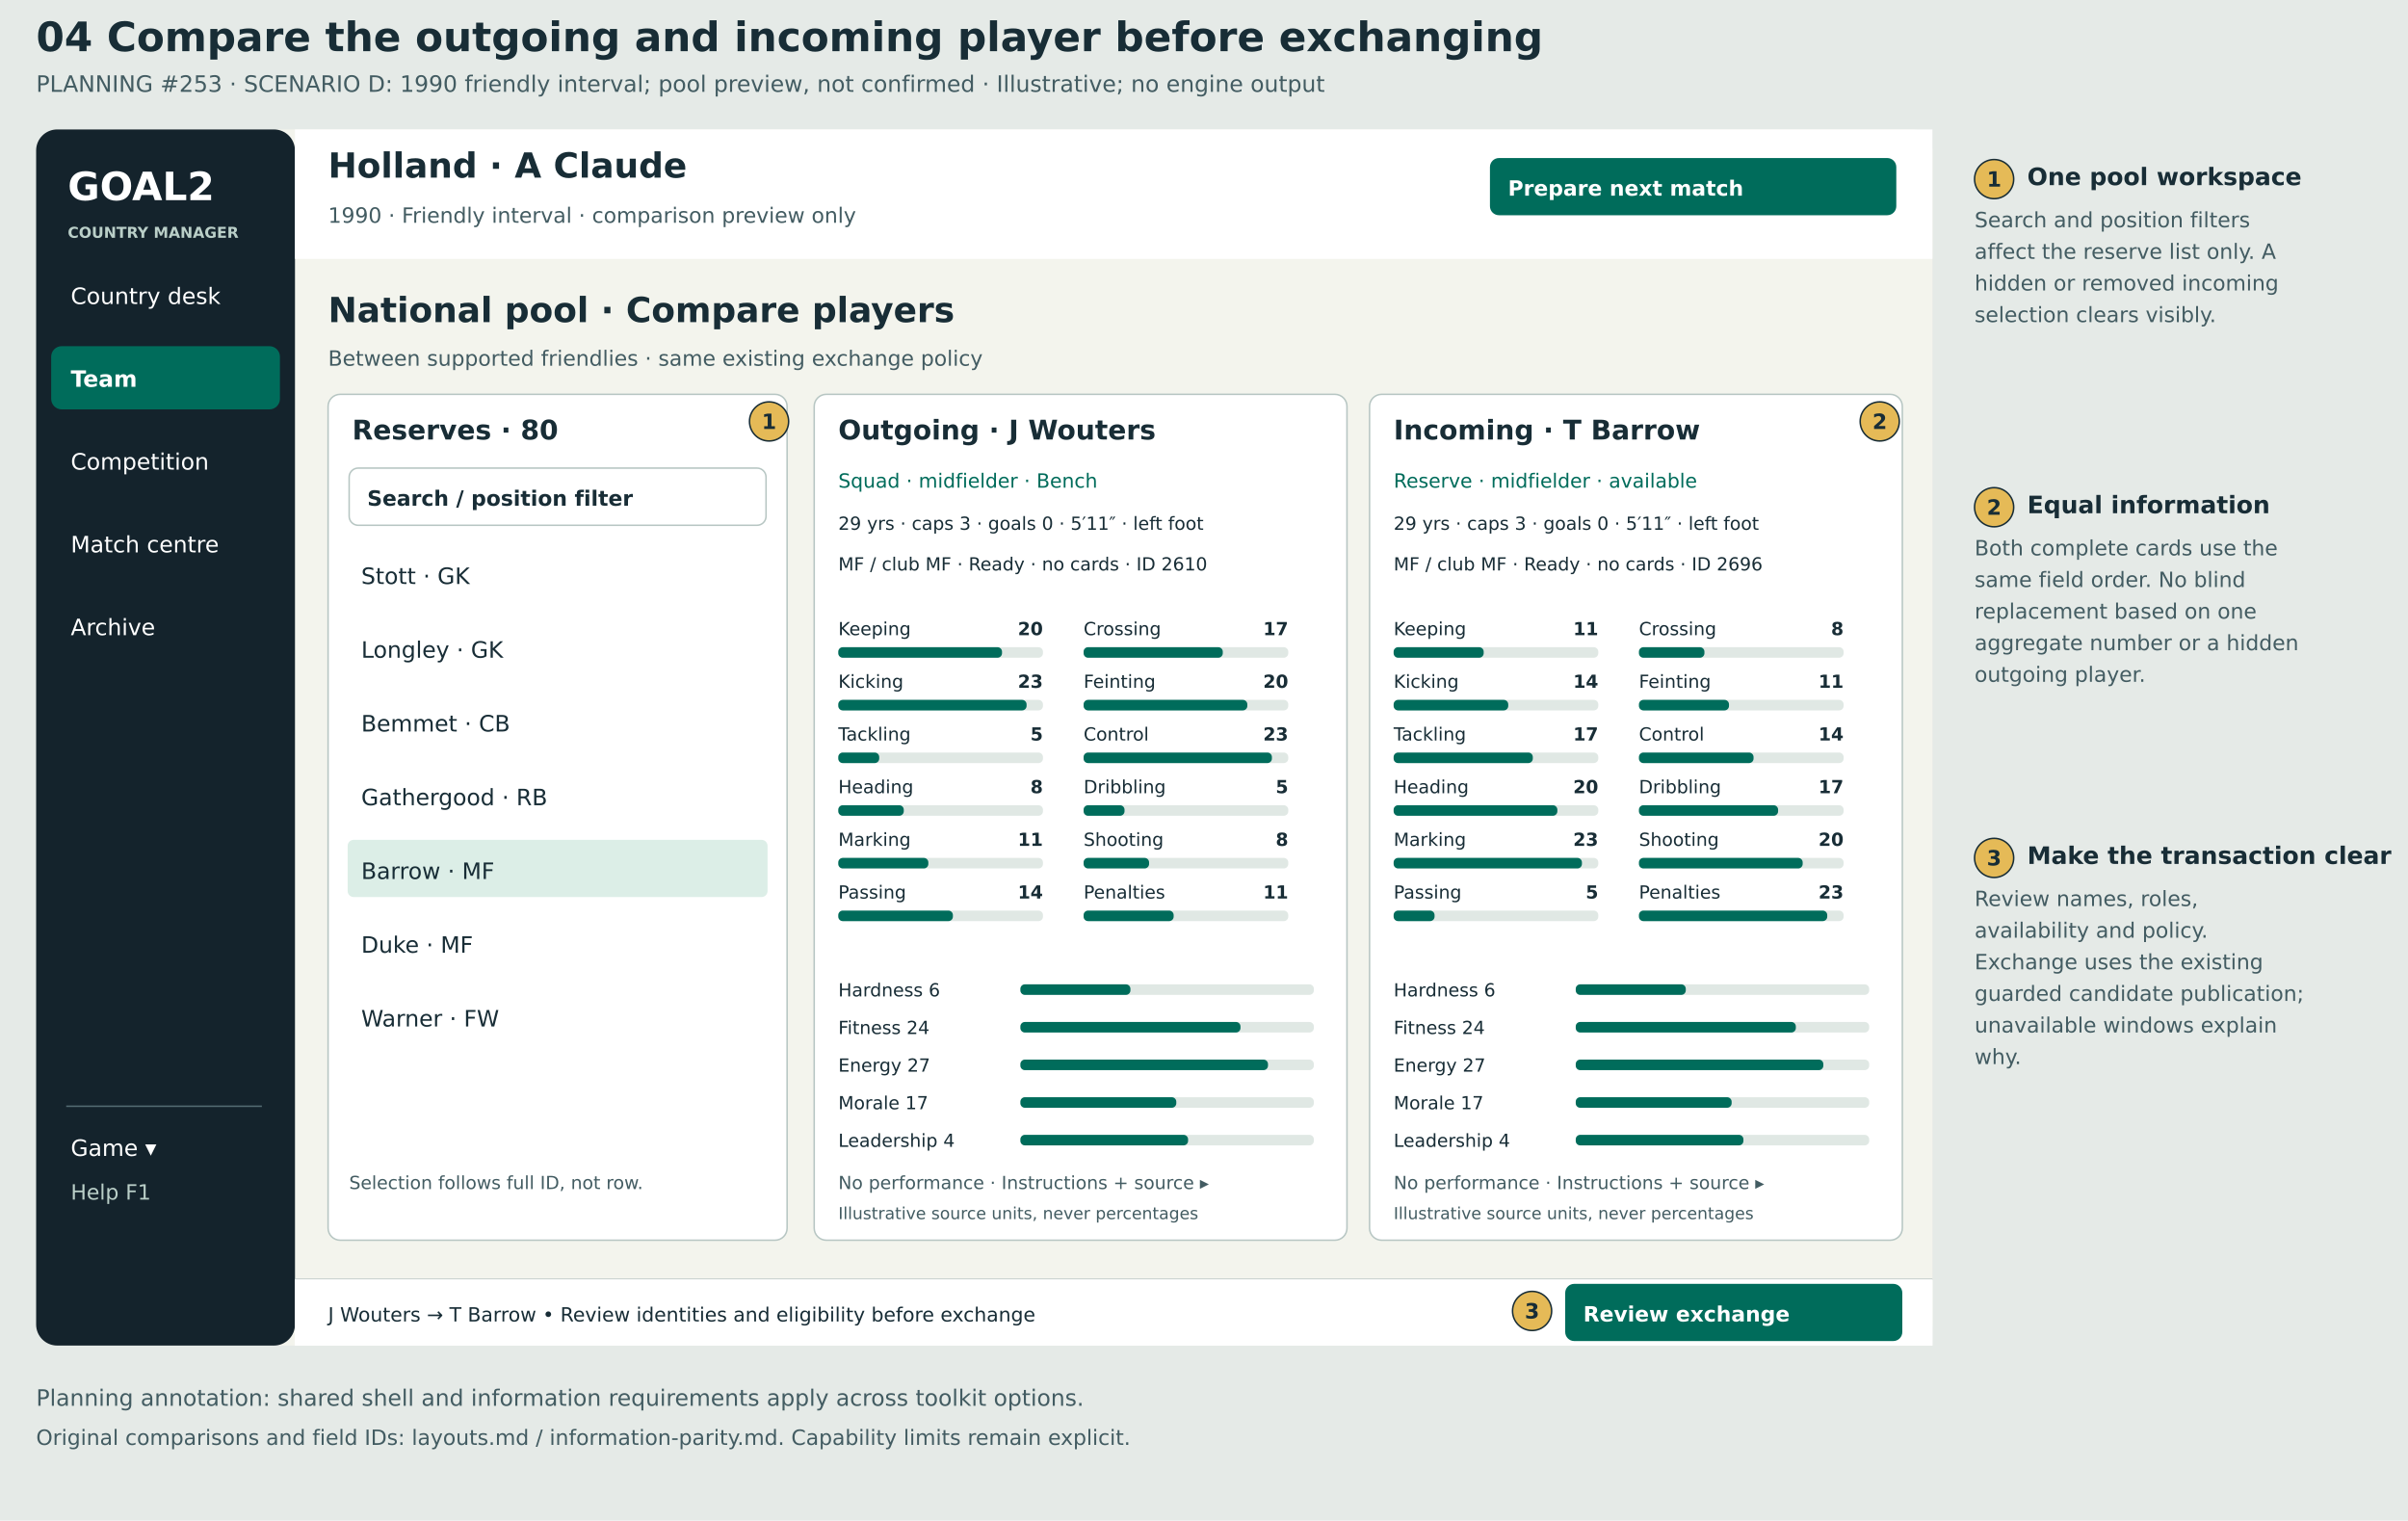
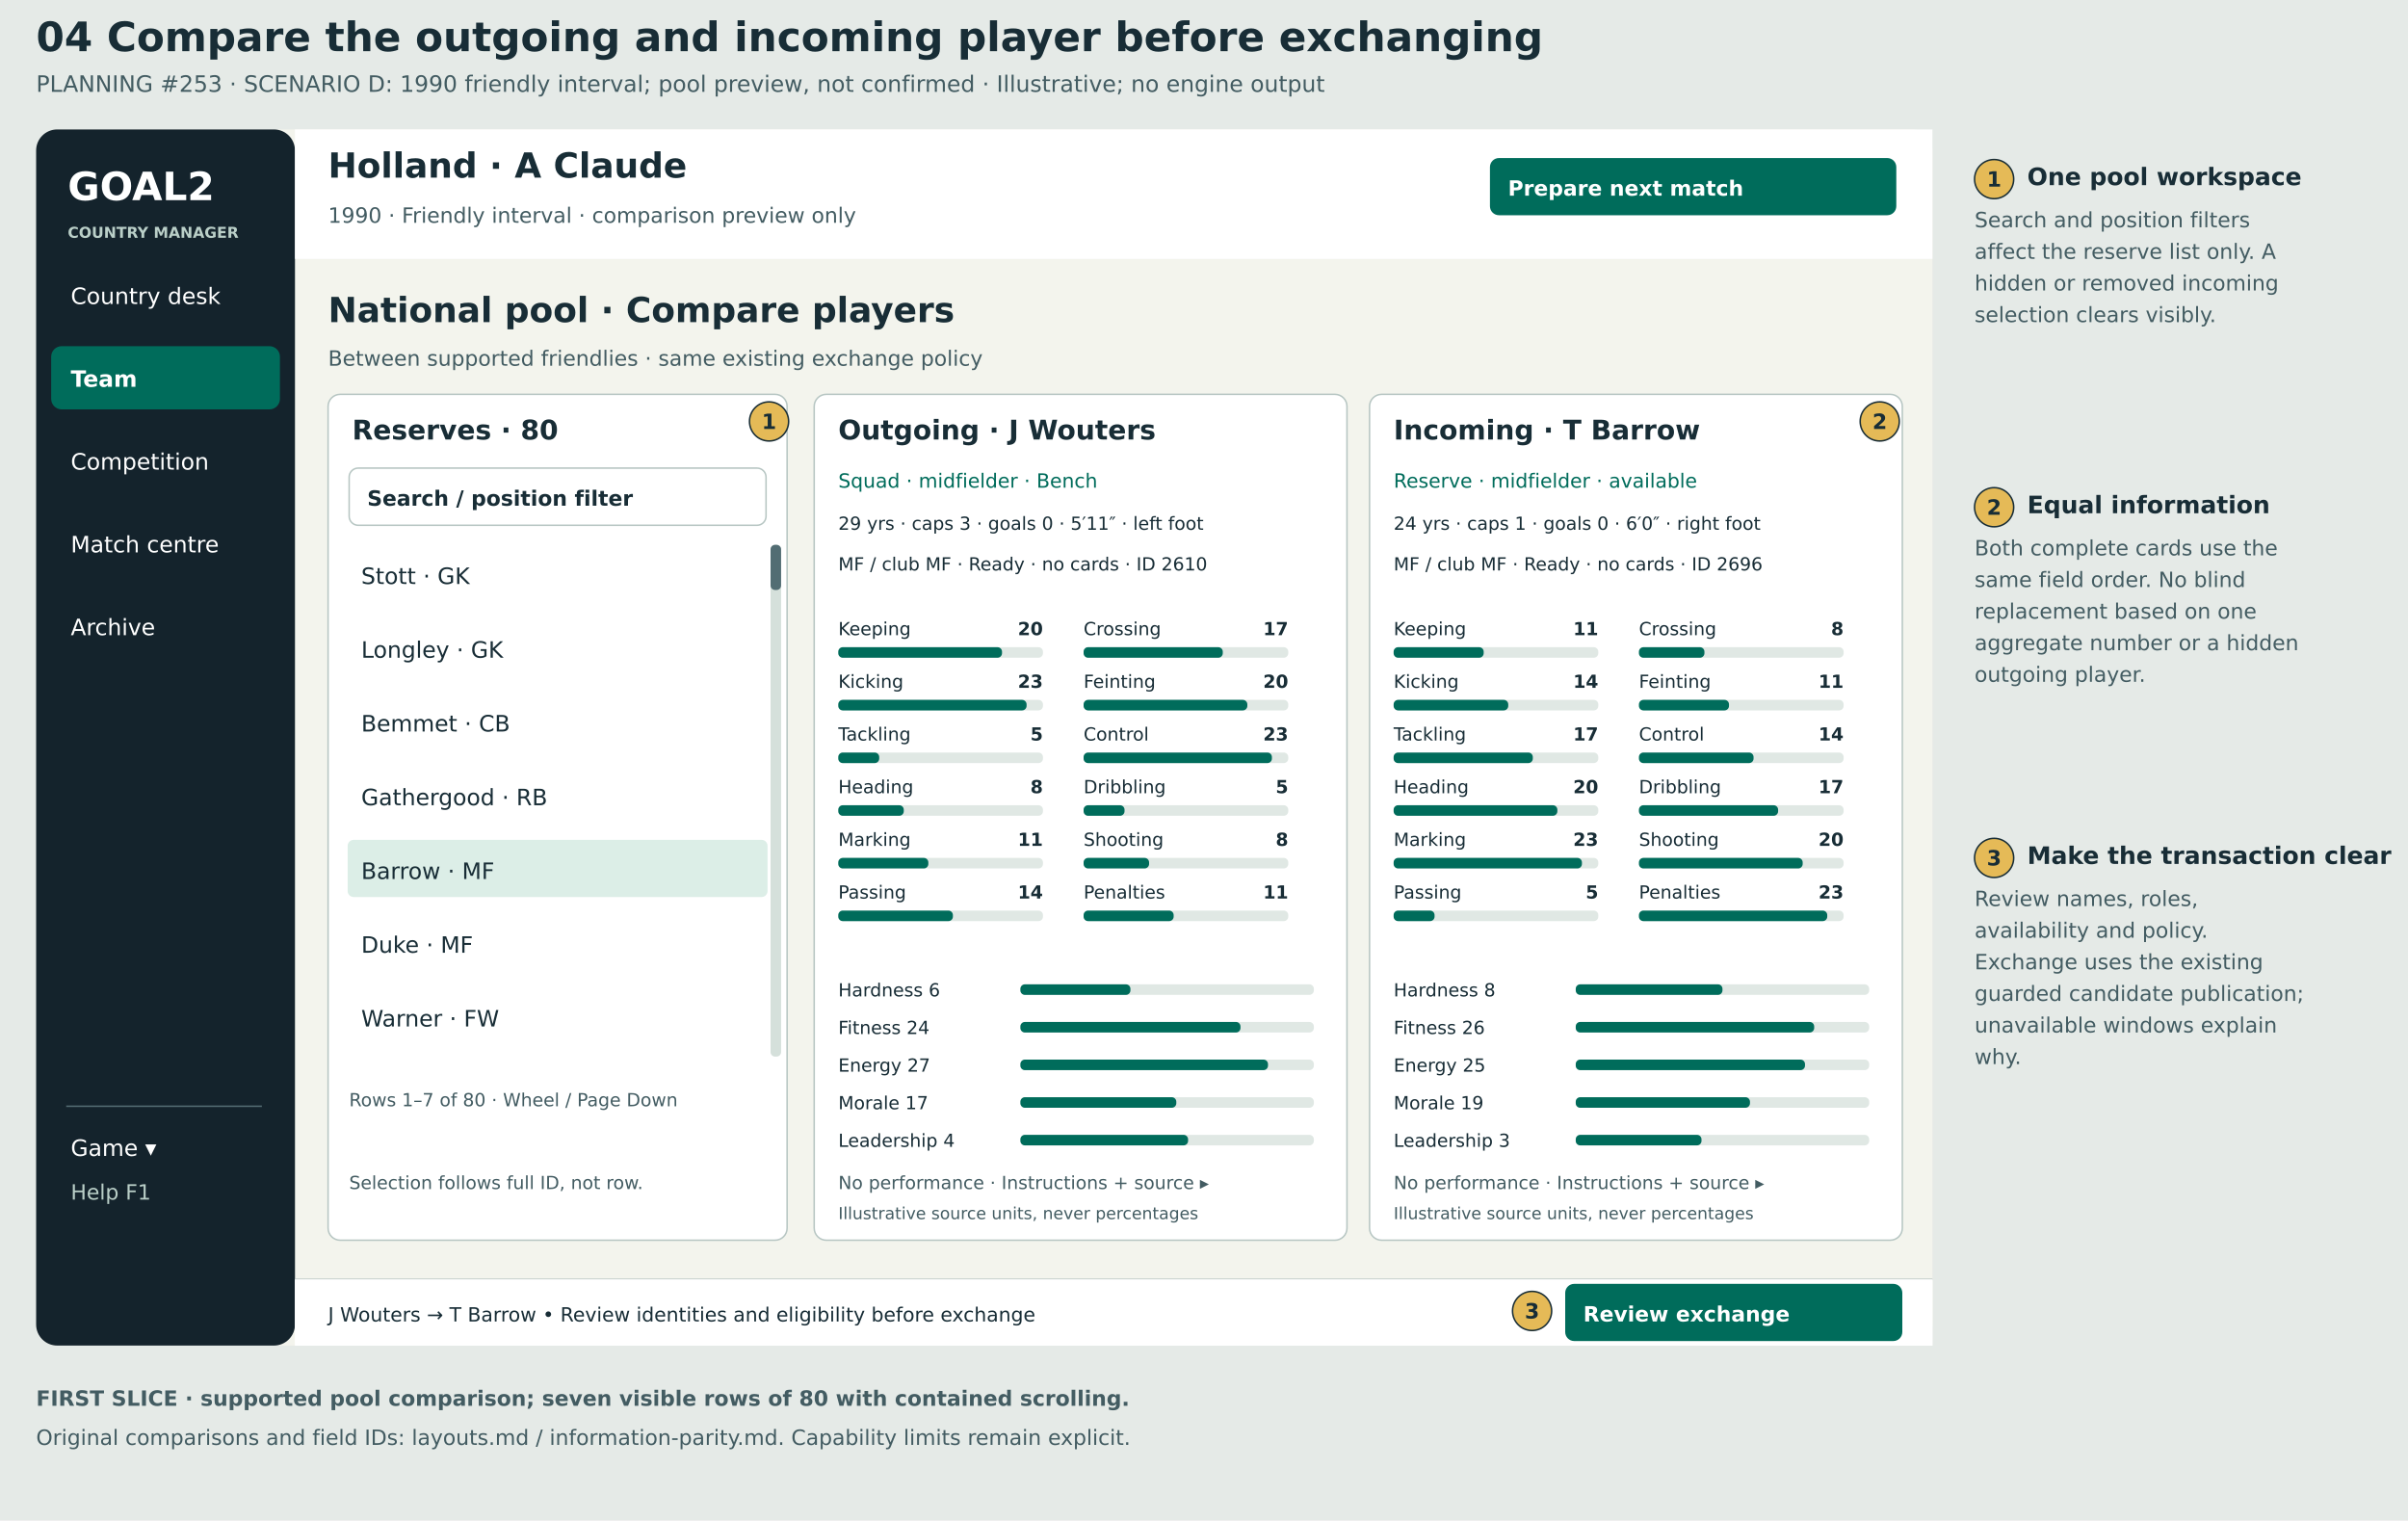
- <svg xmlns="http://www.w3.org/2000/svg" width="1600" height="1010" viewBox="0 0 1600 1010" role="img" aria-labelledby="title desc">
+ <svg xmlns="http://www.w3.org/2000/svg" width="1600" height="1010" viewBox="0 0 1600 1010" role="img" aria-labelledby="title desc" font-family="DejaVu Sans, Segoe UI, sans-serif">
  <g font-family="DejaVu Sans, Segoe UI, sans-serif">
    <rect x="0" y="0" width="1600" height="1010" rx="0" fill="#E5EAE7" />
    <text x="24" y="34" fill="#182D36" font-size="27" font-weight="700">04  Compare the outgoing and incoming player before exchanging</text>
    <text x="24" y="61" fill="#435C62" font-size="15" font-weight="400">PLANNING #253 · SCENARIO D: 1990 friendly interval; pool preview, not confirmed · Illustrative; no engine output</text>
    <rect x="24" y="86" width="1260" height="808" rx="14" fill="#F3F4ED" />
    <rect x="24" y="86" width="172" height="808" rx="14" fill="#14232C" />
    <text x="45" y="133" fill="#FFFFFF" font-size="26" font-weight="700">GOAL2</text>
    <text x="45" y="158" fill="#BACFC8" font-size="10" font-weight="700">COUNTRY MANAGER</text>
    <text x="47" y="202" fill="#FFFFFF" font-size="15" font-weight="400">Country desk</text>
    <rect x="34" y="230" width="152" height="42" rx="7" fill="#006C5B" />
    <text x="47" y="257" fill="#FFFFFF" font-size="15" font-weight="600">Team</text>
    <text x="47" y="312" fill="#FFFFFF" font-size="15" font-weight="400">Competition</text>
    <text x="47" y="367" fill="#FFFFFF" font-size="15" font-weight="400">Match centre</text>
    <text x="47" y="422" fill="#FFFFFF" font-size="15" font-weight="400">Archive</text>
    <line x1="44" y1="735" x2="174" y2="735" stroke="#536B71" />
    <text x="47" y="768" fill="#FFFFFF" font-size="15" font-weight="400">Game  ▾</text>
    <text x="47" y="797" fill="#BACFC8" font-size="14" font-weight="400">Help  F1</text>
    <rect x="196" y="86" width="1088" height="86" rx="0" fill="#FFFFFF" />
    <text x="218" y="118" fill="#182D36" font-size="23" font-weight="700">Holland · A Claude</text>
    <text x="218" y="148" fill="#435C62" font-size="14" font-weight="400">1990 · Friendly interval · comparison preview only</text>
    <rect x="990" y="105" width="270" height="38" rx="6" fill="#006C5B" />
    <text x="1002" y="130" fill="#FFFFFF" font-size="14" font-weight="600">Prepare next match</text>
    <rect x="196" y="850" width="1088" height="44" rx="0" fill="#FFFFFF" />
    <line x1="196" y1="850" x2="1284" y2="850" stroke="#B7C6C3" />
    <text x="218" y="878" fill="#435C62" font-size="13" font-weight="400">Confirmed team  •  Last saved checkpoint available in Game</text>
    <text x="218" y="214" fill="#182D36" font-size="23" font-weight="700">National pool · Compare players</text>
    <text x="218" y="243" fill="#435C62" font-size="14" font-weight="400">Between supported friendlies · same existing exchange policy</text>
    <rect x="218" y="262" width="305" height="562" rx="8" fill="#FFFFFF" stroke="#B7C6C3" />
    <text x="234" y="292" fill="#182D36" font-size="18" font-weight="700">Reserves · 80</text>
    <rect x="232" y="311" width="277" height="38" rx="6" fill="#FFFFFF" stroke="#B7C6C3" />
    <text x="244" y="336" fill="#182D36" font-size="14" font-weight="600">Search / position filter</text>
    <text x="240" y="388" fill="#182D36" font-size="15" font-weight="400">Stott · GK</text>
    <text x="240" y="437" fill="#182D36" font-size="15" font-weight="400">Longley · GK</text>
    <text x="240" y="486" fill="#182D36" font-size="15" font-weight="400">Bemmet · CB</text>
    <text x="240" y="535" fill="#182D36" font-size="15" font-weight="400">Gathergood · RB</text>
    <rect x="231" y="558" width="279" height="38" rx="4" fill="#DCEEE7" />
    <text x="240" y="584" fill="#182D36" font-size="15" font-weight="400">Barrow · MF</text>
    <text x="240" y="633" fill="#182D36" font-size="15" font-weight="400">Duke · MF</text>
    <text x="240" y="682" fill="#182D36" font-size="15" font-weight="400">Warner · FW</text>
    <text x="232" y="790" fill="#435C62" font-size="12" font-weight="400">Selection follows full ID, not row.</text>
    <rect x="541" y="262" width="354" height="562" rx="8" fill="#FFFFFF" stroke="#B7C6C3" />
    <text x="557" y="292" fill="#182D36" font-size="18" font-weight="700">Outgoing · J Wouters</text>
    <text x="557" y="324" fill="#006C5B" font-size="13" font-weight="400">Squad · midfielder · Bench</text>
    <text x="557" y="352" fill="#182D36" font-size="12" font-weight="400">29 yrs · caps 3 · goals 0 · 5′11″ · left foot</text>
    <text x="557" y="379" fill="#182D36" font-size="12" font-weight="400">MF / club MF · Ready · no cards · ID 2610</text>
    <text x="557" y="422" fill="#182D36" font-size="12" font-weight="400">Keeping</text>
    <text x="693" y="422" fill="#182D36" font-size="12" font-weight="600" text-anchor="end">20</text>
    <rect x="557" y="430" width="136" height="7" rx="3" fill="#E0E8E4" />
    <rect x="557" y="430" width="108.8" height="7" rx="3" fill="#006C5B" />
    <text x="557" y="457" fill="#182D36" font-size="12" font-weight="400">Kicking</text>
    <text x="693" y="457" fill="#182D36" font-size="12" font-weight="600" text-anchor="end">23</text>
    <rect x="557" y="465" width="136" height="7" rx="3" fill="#E0E8E4" />
    <rect x="557" y="465" width="125.12" height="7" rx="3" fill="#006C5B" />
    <text x="557" y="492" fill="#182D36" font-size="12" font-weight="400">Tackling</text>
    <text x="693" y="492" fill="#182D36" font-size="12" font-weight="600" text-anchor="end">5</text>
    <rect x="557" y="500" width="136" height="7" rx="3" fill="#E0E8E4" />
    <rect x="557" y="500" width="27.2" height="7" rx="3" fill="#006C5B" />
    <text x="557" y="527" fill="#182D36" font-size="12" font-weight="400">Heading</text>
    <text x="693" y="527" fill="#182D36" font-size="12" font-weight="600" text-anchor="end">8</text>
    <rect x="557" y="535" width="136" height="7" rx="3" fill="#E0E8E4" />
    <rect x="557" y="535" width="43.52" height="7" rx="3" fill="#006C5B" />
    <text x="557" y="562" fill="#182D36" font-size="12" font-weight="400">Marking</text>
    <text x="693" y="562" fill="#182D36" font-size="12" font-weight="600" text-anchor="end">11</text>
    <rect x="557" y="570" width="136" height="7" rx="3" fill="#E0E8E4" />
    <rect x="557" y="570" width="59.84" height="7" rx="3" fill="#006C5B" />
    <text x="557" y="597" fill="#182D36" font-size="12" font-weight="400">Passing</text>
    <text x="693" y="597" fill="#182D36" font-size="12" font-weight="600" text-anchor="end">14</text>
    <rect x="557" y="605" width="136" height="7" rx="3" fill="#E0E8E4" />
    <rect x="557" y="605" width="76.16" height="7" rx="3" fill="#006C5B" />
    <text x="720" y="422" fill="#182D36" font-size="12" font-weight="400">Crossing</text>
    <text x="856" y="422" fill="#182D36" font-size="12" font-weight="600" text-anchor="end">17</text>
    <rect x="720" y="430" width="136" height="7" rx="3" fill="#E0E8E4" />
    <rect x="720" y="430" width="92.48" height="7" rx="3" fill="#006C5B" />
    <text x="720" y="457" fill="#182D36" font-size="12" font-weight="400">Feinting</text>
    <text x="856" y="457" fill="#182D36" font-size="12" font-weight="600" text-anchor="end">20</text>
    <rect x="720" y="465" width="136" height="7" rx="3" fill="#E0E8E4" />
    <rect x="720" y="465" width="108.8" height="7" rx="3" fill="#006C5B" />
    <text x="720" y="492" fill="#182D36" font-size="12" font-weight="400">Control</text>
    <text x="856" y="492" fill="#182D36" font-size="12" font-weight="600" text-anchor="end">23</text>
    <rect x="720" y="500" width="136" height="7" rx="3" fill="#E0E8E4" />
    <rect x="720" y="500" width="125.12" height="7" rx="3" fill="#006C5B" />
    <text x="720" y="527" fill="#182D36" font-size="12" font-weight="400">Dribbling</text>
    <text x="856" y="527" fill="#182D36" font-size="12" font-weight="600" text-anchor="end">5</text>
    <rect x="720" y="535" width="136" height="7" rx="3" fill="#E0E8E4" />
    <rect x="720" y="535" width="27.2" height="7" rx="3" fill="#006C5B" />
    <text x="720" y="562" fill="#182D36" font-size="12" font-weight="400">Shooting</text>
    <text x="856" y="562" fill="#182D36" font-size="12" font-weight="600" text-anchor="end">8</text>
    <rect x="720" y="570" width="136" height="7" rx="3" fill="#E0E8E4" />
    <rect x="720" y="570" width="43.52" height="7" rx="3" fill="#006C5B" />
    <text x="720" y="597" fill="#182D36" font-size="12" font-weight="400">Penalties</text>
    <text x="856" y="597" fill="#182D36" font-size="12" font-weight="600" text-anchor="end">11</text>
    <rect x="720" y="605" width="136" height="7" rx="3" fill="#E0E8E4" />
    <rect x="720" y="605" width="59.84" height="7" rx="3" fill="#006C5B" />
    <text x="557" y="662" fill="#182D36" font-size="12" font-weight="400">Hardness 6</text>
    <rect x="678" y="654" width="195" height="7" rx="3" fill="#E0E8E4" />
    <rect x="678" y="654" width="73.125" height="7" rx="3" fill="#006C5B" />
    <text x="557" y="687" fill="#182D36" font-size="12" font-weight="400">Fitness 24</text>
    <rect x="678" y="679" width="195" height="7" rx="3" fill="#E0E8E4" />
    <rect x="678" y="679" width="146.25" height="7" rx="3" fill="#006C5B" />
    <text x="557" y="712" fill="#182D36" font-size="12" font-weight="400">Energy 27</text>
    <rect x="678" y="704" width="195" height="7" rx="3" fill="#E0E8E4" />
    <rect x="678" y="704" width="164.531" height="7" rx="3" fill="#006C5B" />
    <text x="557" y="737" fill="#182D36" font-size="12" font-weight="400">Morale 17</text>
    <rect x="678" y="729" width="195" height="7" rx="3" fill="#E0E8E4" />
    <rect x="678" y="729" width="103.594" height="7" rx="3" fill="#006C5B" />
    <text x="557" y="762" fill="#182D36" font-size="12" font-weight="400">Leadership 4</text>
    <rect x="678" y="754" width="195" height="7" rx="3" fill="#E0E8E4" />
    <rect x="678" y="754" width="111.429" height="7" rx="3" fill="#006C5B" />
    <text x="557" y="790" fill="#435C62" font-size="12" font-weight="400">No performance · Instructions + source  ▸</text>
    <text x="557" y="810" fill="#435C62" font-size="11" font-weight="400">Illustrative source units, never percentages</text>
    <rect x="910" y="262" width="354" height="562" rx="8" fill="#FFFFFF" stroke="#B7C6C3" />
    <text x="926" y="292" fill="#182D36" font-size="18" font-weight="700">Incoming · T Barrow</text>
    <text x="926" y="324" fill="#006C5B" font-size="13" font-weight="400">Reserve · midfielder · available</text>
-     <text x="926" y="352" fill="#182D36" font-size="12" font-weight="400">29 yrs · caps 3 · goals 0 · 5′11″ · left foot</text>
+     <text x="926" y="352" fill="#182D36" font-size="12" font-weight="400">24 yrs · caps 1 · goals 0 · 6′0″ · right foot</text>
    <text x="926" y="379" fill="#182D36" font-size="12" font-weight="400">MF / club MF · Ready · no cards · ID 2696</text>
    <text x="926" y="422" fill="#182D36" font-size="12" font-weight="400">Keeping</text>
    <text x="1062" y="422" fill="#182D36" font-size="12" font-weight="600" text-anchor="end">11</text>
    <rect x="926" y="430" width="136" height="7" rx="3" fill="#E0E8E4" />
    <rect x="926" y="430" width="59.84" height="7" rx="3" fill="#006C5B" />
    <text x="926" y="457" fill="#182D36" font-size="12" font-weight="400">Kicking</text>
    <text x="1062" y="457" fill="#182D36" font-size="12" font-weight="600" text-anchor="end">14</text>
    <rect x="926" y="465" width="136" height="7" rx="3" fill="#E0E8E4" />
    <rect x="926" y="465" width="76.16" height="7" rx="3" fill="#006C5B" />
    <text x="926" y="492" fill="#182D36" font-size="12" font-weight="400">Tackling</text>
    <text x="1062" y="492" fill="#182D36" font-size="12" font-weight="600" text-anchor="end">17</text>
    <rect x="926" y="500" width="136" height="7" rx="3" fill="#E0E8E4" />
    <rect x="926" y="500" width="92.48" height="7" rx="3" fill="#006C5B" />
    <text x="926" y="527" fill="#182D36" font-size="12" font-weight="400">Heading</text>
    <text x="1062" y="527" fill="#182D36" font-size="12" font-weight="600" text-anchor="end">20</text>
    <rect x="926" y="535" width="136" height="7" rx="3" fill="#E0E8E4" />
    <rect x="926" y="535" width="108.8" height="7" rx="3" fill="#006C5B" />
    <text x="926" y="562" fill="#182D36" font-size="12" font-weight="400">Marking</text>
    <text x="1062" y="562" fill="#182D36" font-size="12" font-weight="600" text-anchor="end">23</text>
    <rect x="926" y="570" width="136" height="7" rx="3" fill="#E0E8E4" />
    <rect x="926" y="570" width="125.12" height="7" rx="3" fill="#006C5B" />
    <text x="926" y="597" fill="#182D36" font-size="12" font-weight="400">Passing</text>
    <text x="1062" y="597" fill="#182D36" font-size="12" font-weight="600" text-anchor="end">5</text>
    <rect x="926" y="605" width="136" height="7" rx="3" fill="#E0E8E4" />
    <rect x="926" y="605" width="27.2" height="7" rx="3" fill="#006C5B" />
    <text x="1089" y="422" fill="#182D36" font-size="12" font-weight="400">Crossing</text>
    <text x="1225" y="422" fill="#182D36" font-size="12" font-weight="600" text-anchor="end">8</text>
    <rect x="1089" y="430" width="136" height="7" rx="3" fill="#E0E8E4" />
    <rect x="1089" y="430" width="43.52" height="7" rx="3" fill="#006C5B" />
    <text x="1089" y="457" fill="#182D36" font-size="12" font-weight="400">Feinting</text>
    <text x="1225" y="457" fill="#182D36" font-size="12" font-weight="600" text-anchor="end">11</text>
    <rect x="1089" y="465" width="136" height="7" rx="3" fill="#E0E8E4" />
    <rect x="1089" y="465" width="59.84" height="7" rx="3" fill="#006C5B" />
    <text x="1089" y="492" fill="#182D36" font-size="12" font-weight="400">Control</text>
    <text x="1225" y="492" fill="#182D36" font-size="12" font-weight="600" text-anchor="end">14</text>
    <rect x="1089" y="500" width="136" height="7" rx="3" fill="#E0E8E4" />
    <rect x="1089" y="500" width="76.16" height="7" rx="3" fill="#006C5B" />
    <text x="1089" y="527" fill="#182D36" font-size="12" font-weight="400">Dribbling</text>
    <text x="1225" y="527" fill="#182D36" font-size="12" font-weight="600" text-anchor="end">17</text>
    <rect x="1089" y="535" width="136" height="7" rx="3" fill="#E0E8E4" />
    <rect x="1089" y="535" width="92.48" height="7" rx="3" fill="#006C5B" />
    <text x="1089" y="562" fill="#182D36" font-size="12" font-weight="400">Shooting</text>
    <text x="1225" y="562" fill="#182D36" font-size="12" font-weight="600" text-anchor="end">20</text>
    <rect x="1089" y="570" width="136" height="7" rx="3" fill="#E0E8E4" />
    <rect x="1089" y="570" width="108.8" height="7" rx="3" fill="#006C5B" />
    <text x="1089" y="597" fill="#182D36" font-size="12" font-weight="400">Penalties</text>
    <text x="1225" y="597" fill="#182D36" font-size="12" font-weight="600" text-anchor="end">23</text>
    <rect x="1089" y="605" width="136" height="7" rx="3" fill="#E0E8E4" />
    <rect x="1089" y="605" width="125.12" height="7" rx="3" fill="#006C5B" />
-     <text x="926" y="662" fill="#182D36" font-size="12" font-weight="400">Hardness 6</text>
+     <text x="926" y="662" fill="#182D36" font-size="12" font-weight="400">Hardness 8</text>
    <rect x="1047" y="654" width="195" height="7" rx="3" fill="#E0E8E4" />
-     <rect x="1047" y="654" width="73.125" height="7" rx="3" fill="#006C5B" />
-     <text x="926" y="687" fill="#182D36" font-size="12" font-weight="400">Fitness 24</text>
+     <rect x="1047" y="654" width="97.5" height="7" rx="3" fill="#006C5B" />
+     <text x="926" y="687" fill="#182D36" font-size="12" font-weight="400">Fitness 26</text>
    <rect x="1047" y="679" width="195" height="7" rx="3" fill="#E0E8E4" />
-     <rect x="1047" y="679" width="146.25" height="7" rx="3" fill="#006C5B" />
-     <text x="926" y="712" fill="#182D36" font-size="12" font-weight="400">Energy 27</text>
+     <rect x="1047" y="679" width="158.44" height="7" rx="3" fill="#006C5B" />
+     <text x="926" y="712" fill="#182D36" font-size="12" font-weight="400">Energy 25</text>
    <rect x="1047" y="704" width="195" height="7" rx="3" fill="#E0E8E4" />
-     <rect x="1047" y="704" width="164.531" height="7" rx="3" fill="#006C5B" />
-     <text x="926" y="737" fill="#182D36" font-size="12" font-weight="400">Morale 17</text>
+     <rect x="1047" y="704" width="152.34" height="7" rx="3" fill="#006C5B" />
+     <text x="926" y="737" fill="#182D36" font-size="12" font-weight="400">Morale 19</text>
    <rect x="1047" y="729" width="195" height="7" rx="3" fill="#E0E8E4" />
-     <rect x="1047" y="729" width="103.594" height="7" rx="3" fill="#006C5B" />
-     <text x="926" y="762" fill="#182D36" font-size="12" font-weight="400">Leadership 4</text>
+     <rect x="1047" y="729" width="115.78" height="7" rx="3" fill="#006C5B" />
+     <text x="926" y="762" fill="#182D36" font-size="12" font-weight="400">Leadership 3</text>
    <rect x="1047" y="754" width="195" height="7" rx="3" fill="#E0E8E4" />
-     <rect x="1047" y="754" width="111.429" height="7" rx="3" fill="#006C5B" />
+     <rect x="1047" y="754" width="83.57" height="7" rx="3" fill="#006C5B" />
    <text x="926" y="790" fill="#435C62" font-size="12" font-weight="400">No performance · Instructions + source  ▸</text>
    <text x="926" y="810" fill="#435C62" font-size="11" font-weight="400">Illustrative source units, never percentages</text>
    <rect x="196" y="850" width="1088" height="44" rx="0" fill="#FFFFFF" />
    <text x="218" y="878" fill="#182D36" font-size="13" font-weight="400">J Wouters → T Barrow   •   Review identities and eligibility before exchange</text>
    <rect x="1040" y="853" width="224" height="38" rx="6" fill="#006C5B" />
    <text x="1052" y="878" fill="#FFFFFF" font-size="14" font-weight="600">Review exchange</text>
    <circle cx="511" cy="280" r="13" fill="#E5BA57" stroke="#182D36" />
    <text x="511" y="285" fill="#182D36" font-size="14" font-weight="700" text-anchor="middle">1</text>
    <circle cx="1249" cy="280" r="13" fill="#E5BA57" stroke="#182D36" />
    <text x="1249" y="285" fill="#182D36" font-size="14" font-weight="700" text-anchor="middle">2</text>
    <circle cx="1018" cy="871" r="13" fill="#E5BA57" stroke="#182D36" />
    <text x="1018" y="876" fill="#182D36" font-size="14" font-weight="700" text-anchor="middle">3</text>
    <circle cx="1325" cy="119" r="13" fill="#E5BA57" stroke="#182D36" />
    <text x="1325" y="124" fill="#182D36" font-size="14" font-weight="700" text-anchor="middle">1</text>
    <text x="1347" y="123" fill="#182D36" font-size="16" font-weight="700">One pool workspace</text>
    <text x="1312" y="151" fill="#435C62" font-size="14" font-weight="400">Search and position filters</text>
    <text x="1312" y="172" fill="#435C62" font-size="14" font-weight="400">affect the reserve list only. A</text>
    <text x="1312" y="193" fill="#435C62" font-size="14" font-weight="400">hidden or removed incoming</text>
    <text x="1312" y="214" fill="#435C62" font-size="14" font-weight="400">selection clears visibly.</text>
    <circle cx="1325" cy="337" r="13" fill="#E5BA57" stroke="#182D36" />
    <text x="1325" y="342" fill="#182D36" font-size="14" font-weight="700" text-anchor="middle">2</text>
    <text x="1347" y="341" fill="#182D36" font-size="16" font-weight="700">Equal information</text>
    <text x="1312" y="369" fill="#435C62" font-size="14" font-weight="400">Both complete cards use the</text>
    <text x="1312" y="390" fill="#435C62" font-size="14" font-weight="400">same field order. No blind</text>
    <text x="1312" y="411" fill="#435C62" font-size="14" font-weight="400">replacement based on one</text>
    <text x="1312" y="432" fill="#435C62" font-size="14" font-weight="400">aggregate number or a hidden</text>
    <text x="1312" y="453" fill="#435C62" font-size="14" font-weight="400">outgoing player.</text>
    <circle cx="1325" cy="570" r="13" fill="#E5BA57" stroke="#182D36" />
    <text x="1325" y="575" fill="#182D36" font-size="14" font-weight="700" text-anchor="middle">3</text>
    <text x="1347" y="574" fill="#182D36" font-size="16" font-weight="700">Make the transaction clear</text>
    <text x="1312" y="602" fill="#435C62" font-size="14" font-weight="400">Review names, roles,</text>
    <text x="1312" y="623" fill="#435C62" font-size="14" font-weight="400">availability and policy.</text>
    <text x="1312" y="644" fill="#435C62" font-size="14" font-weight="400">Exchange uses the existing</text>
    <text x="1312" y="665" fill="#435C62" font-size="14" font-weight="400">guarded candidate publication;</text>
    <text x="1312" y="686" fill="#435C62" font-size="14" font-weight="400">unavailable windows explain</text>
    <text x="1312" y="707" fill="#435C62" font-size="14" font-weight="400">why.</text>
-     <text x="24" y="934" fill="#435C62" font-size="15" font-weight="400">Planning annotation: shared shell and information requirements apply across toolkit options.</text>
+     <text x="24" y="934" fill="#435C62" font-size="14" font-weight="600">FIRST SLICE · supported pool comparison; seven visible rows of 80 with contained scrolling.</text>
    <text x="24" y="960" fill="#435C62" font-size="14" font-weight="400">Original comparisons and field IDs: layouts.md / information-parity.md. Capability limits remain explicit.</text>
  </g>
+   <rect x="512" y="362" width="7" height="340" rx="3" fill="#D5E0DB" data-scroll-track="pool" />
+   <rect x="512" y="362" width="7" height="30" rx="3" fill="#526D73" data-scroll-thumb="pool" />
+   <text x="232" y="735" fill="#435C62" font-size="12" font-weight="400">Rows 1–7 of 80 · Wheel / Page Down</text>
</svg>
